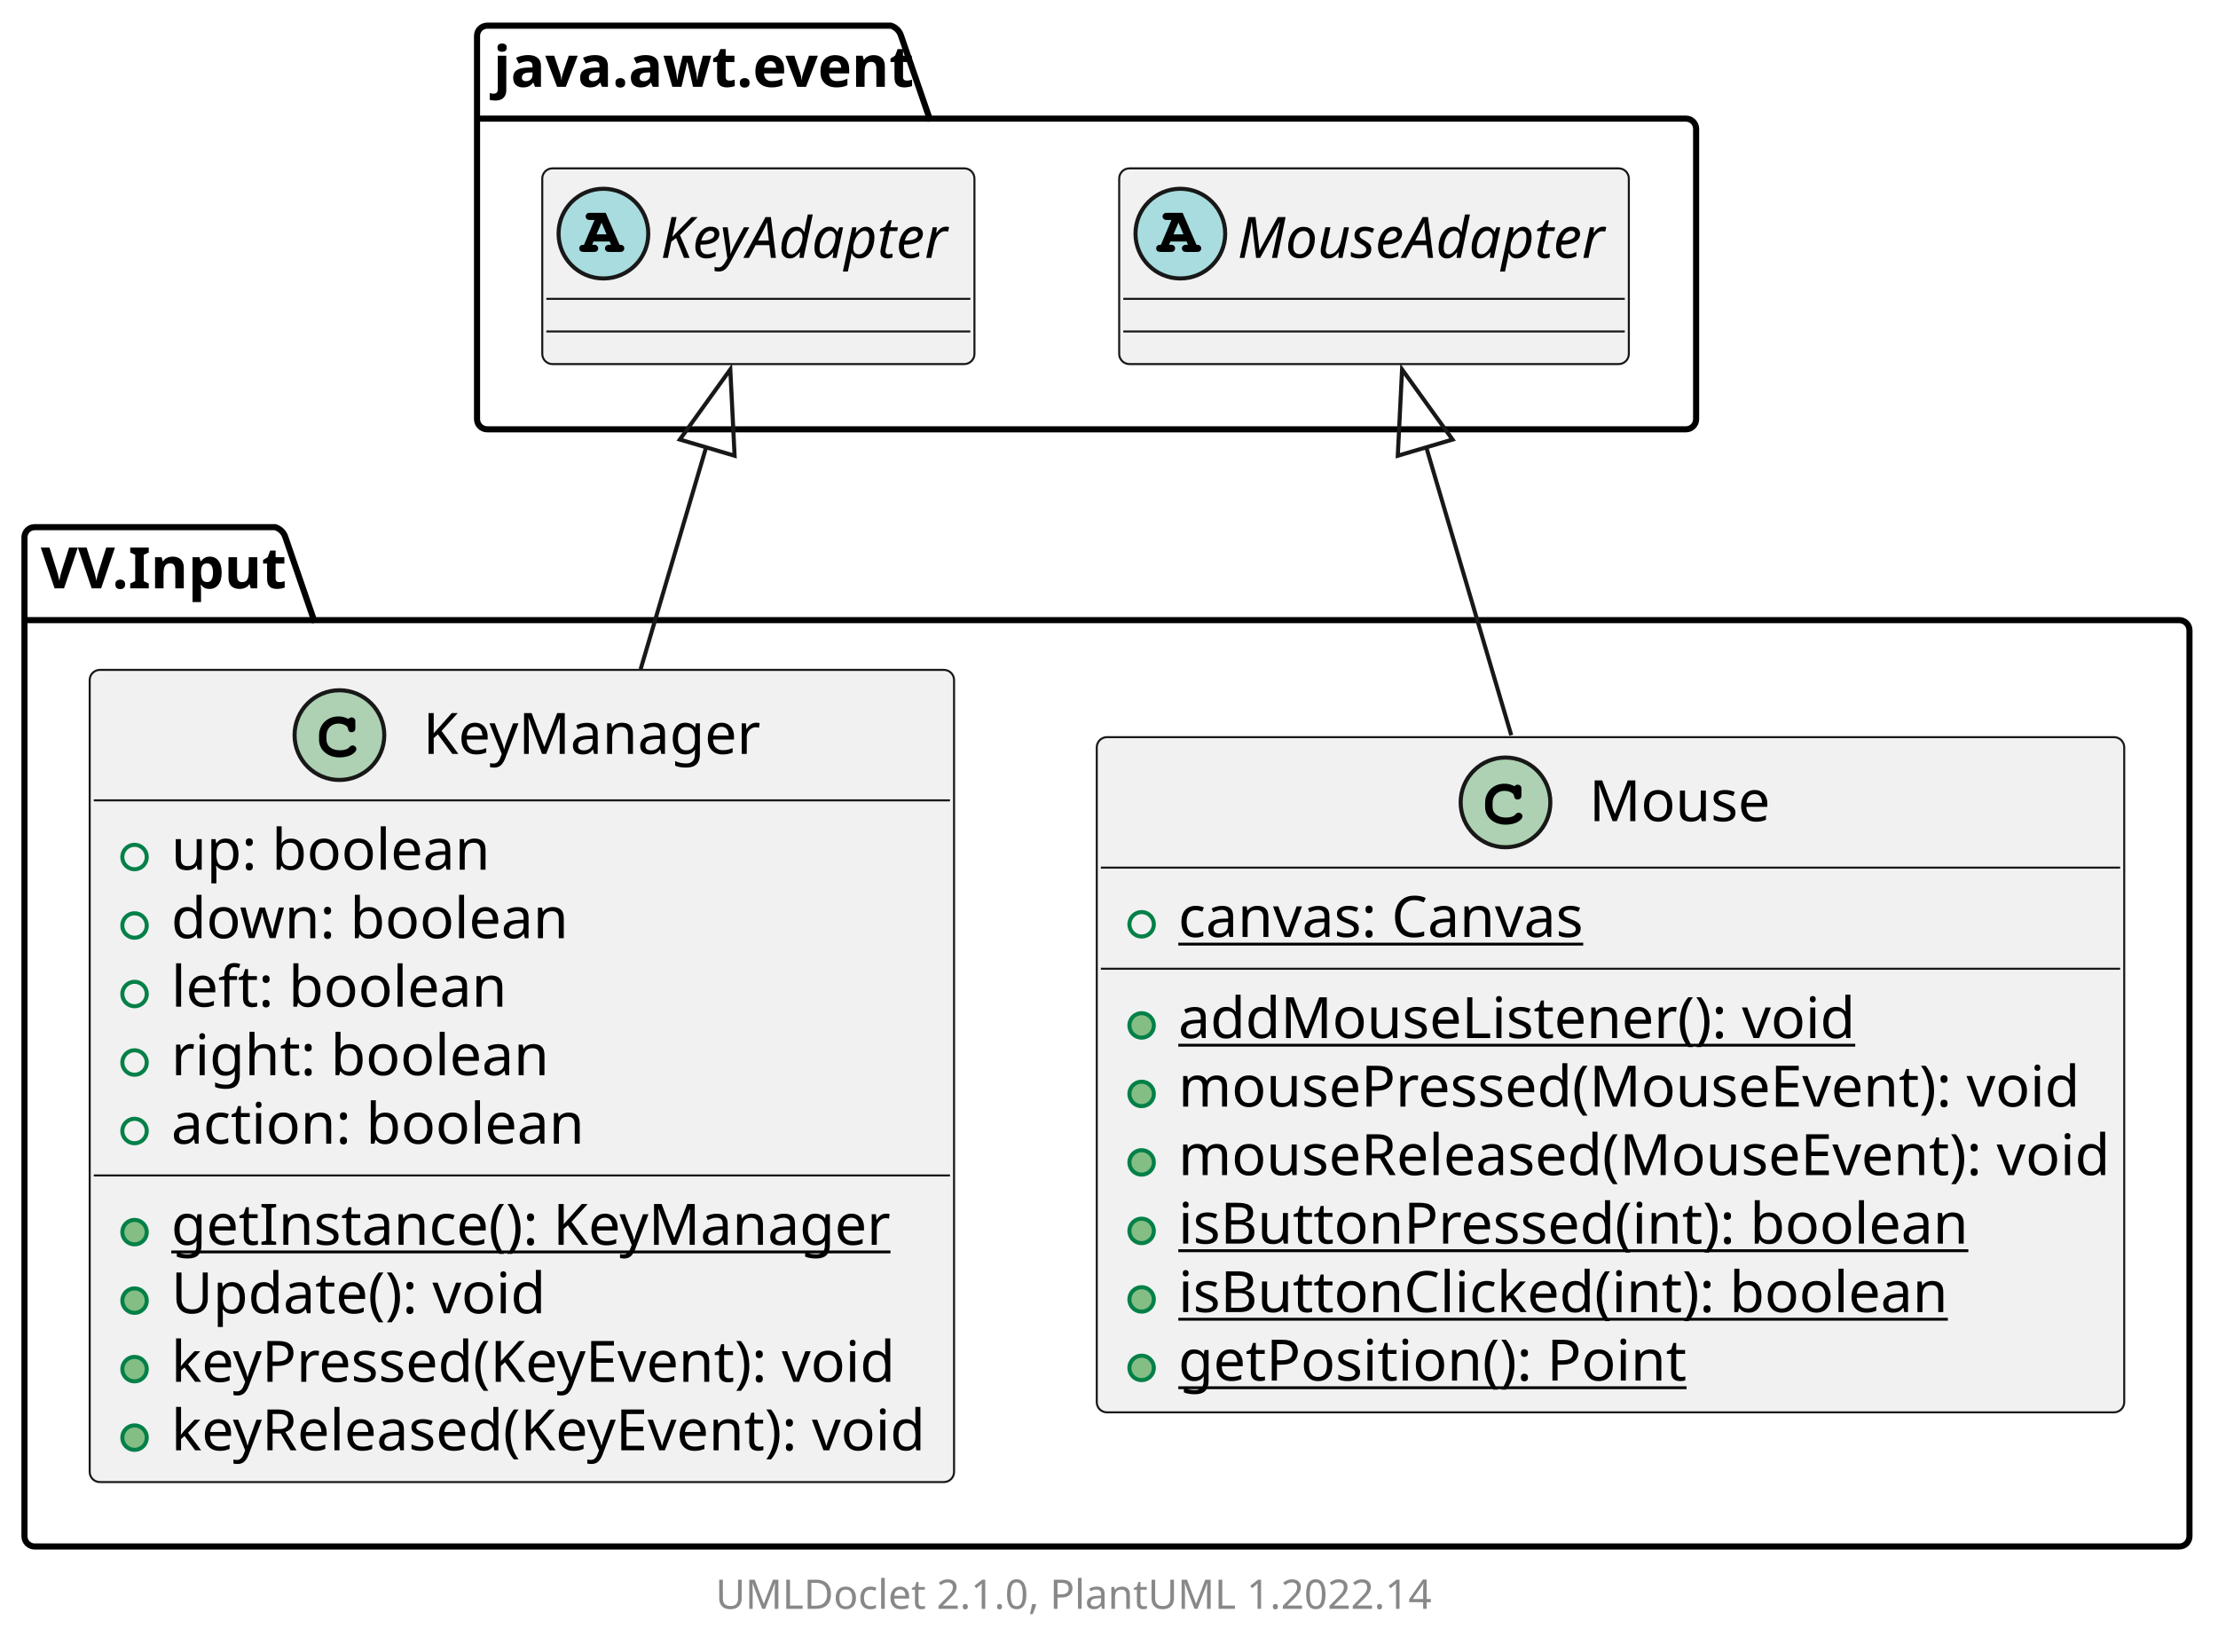
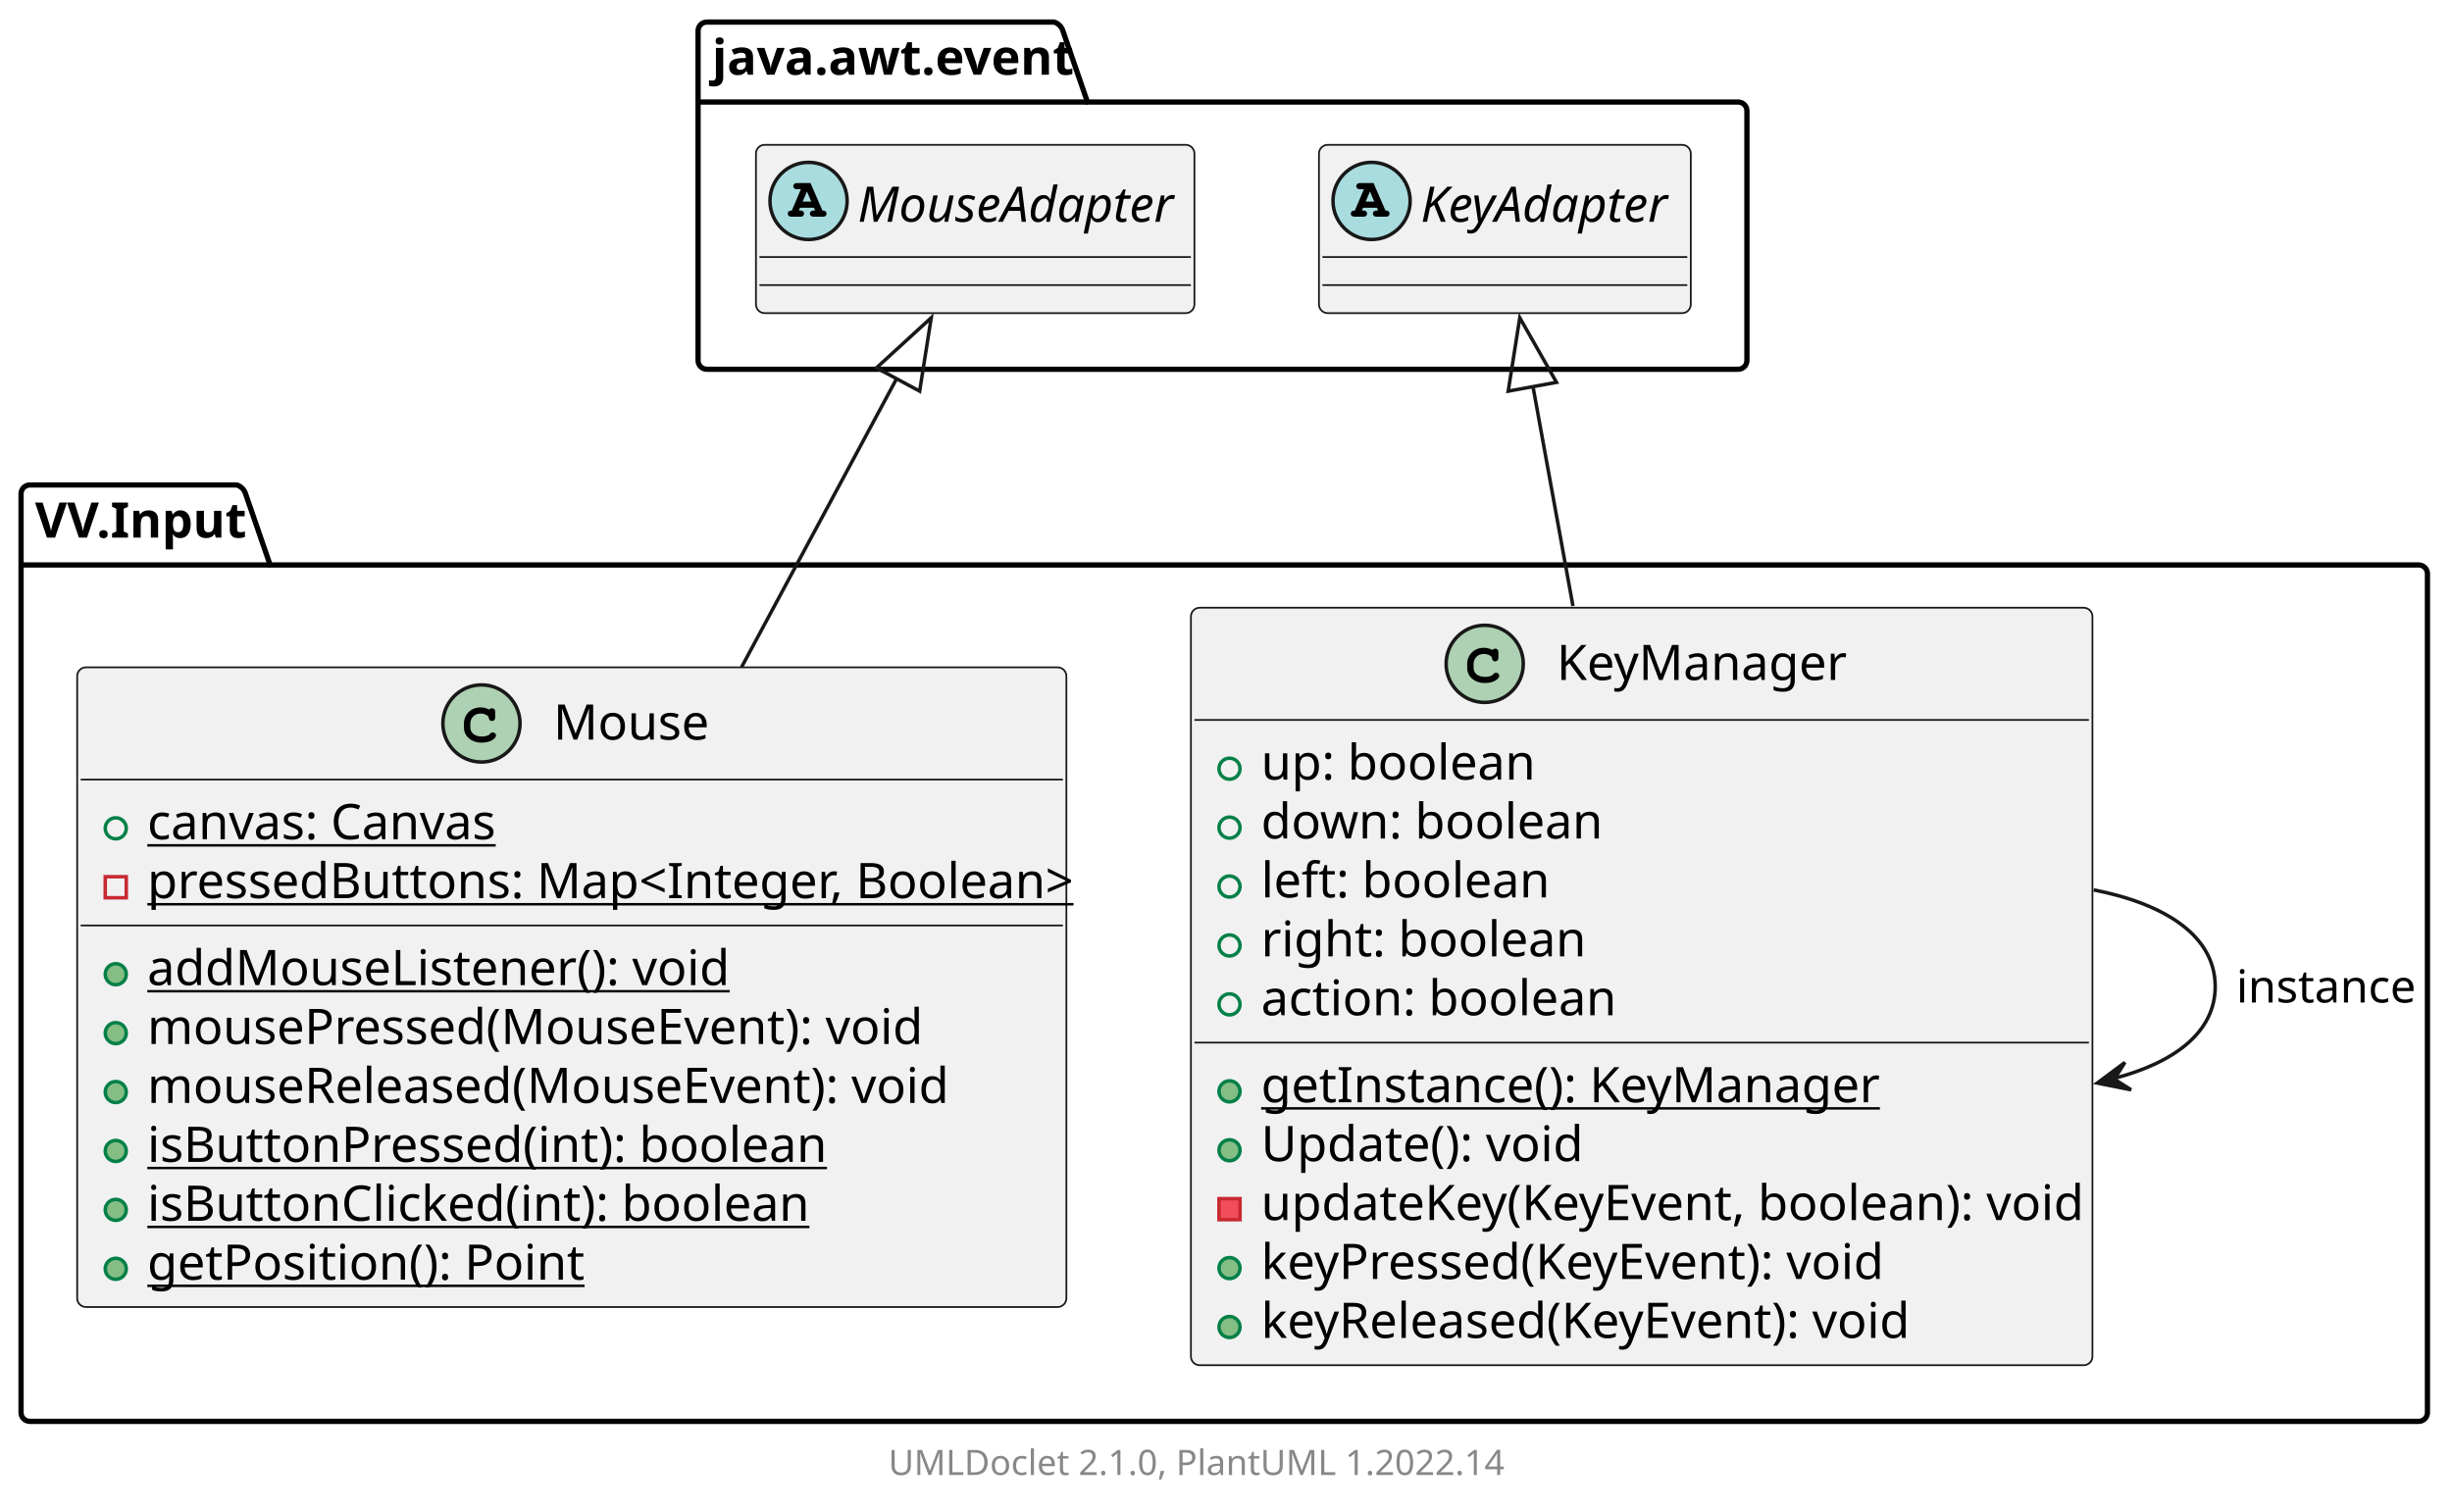
- <svg xmlns="http://www.w3.org/2000/svg" xmlns:xlink="http://www.w3.org/1999/xlink" contentStyleType="text/css" height="405px" preserveAspectRatio="none" style="width:544px;height:405px;background:#FFFFFF;" version="1.1" viewBox="0 0 544 405" width="544px" zoomAndPan="magnify">
+ <svg xmlns="http://www.w3.org/2000/svg" xmlns:xlink="http://www.w3.org/1999/xlink" contentStyleType="text/css" height="431px" preserveAspectRatio="none" style="width:699px;height:431px;background:#FFFFFF;" version="1.1" viewBox="0 0 699 431" width="699px" zoomAndPan="magnify">
  <defs />
  <g>
    <g id="cluster_VV.Input">
-       <path d="M8.5,129.294 L67.5,129.294 A3.75,3.75 0 0 1 70,131.794 L77,152.094 L534.5,152.094 A2.5,2.5 0 0 1 537,154.594 L537,376.794 A2.5,2.5 0 0 1 534.5,379.294 L8.5,379.294 A2.5,2.5 0 0 1 6,376.794 L6,131.794 A2.5,2.5 0 0 1 8.5,129.294 " fill="none" style="stroke:#000000;stroke-width:1.5;" />
-       <line style="stroke:#000000;stroke-width:1.5;" x1="6" x2="77" y1="152.094" y2="152.094" />
-       <text fill="#000000" font-family="sans-serif" font-size="14" font-weight="bold" lengthAdjust="spacing" textLength="58" x="10" y="144.3">VV.Input</text>
+       <path d="M8.5,138.294 L67.5,138.294 A3.75,3.75 0 0 1 70,140.794 L77,161.094 L689.5,161.094 A2.5,2.5 0 0 1 692,163.594 L692,402.794 A2.5,2.5 0 0 1 689.5,405.294 L8.5,405.294 A2.5,2.5 0 0 1 6,402.794 L6,140.794 A2.5,2.5 0 0 1 8.5,138.294 " fill="none" style="stroke:#000000;stroke-width:1.5;" />
+       <line style="stroke:#000000;stroke-width:1.5;" x1="6" x2="77" y1="161.094" y2="161.094" />
+       <text fill="#000000" font-family="sans-serif" font-size="14" font-weight="bold" lengthAdjust="spacing" textLength="58" x="10" y="153.3">VV.Input</text>
    </g>
    <g id="cluster_java.awt.event">
-       <path d="M119.5,6.294 L218.5,6.294 A3.75,3.75 0 0 1 221,8.794 L228,29.094 L413.5,29.094 A2.5,2.5 0 0 1 416,31.594 L416,102.794 A2.5,2.5 0 0 1 413.5,105.294 L119.5,105.294 A2.5,2.5 0 0 1 117,102.794 L117,8.794 A2.5,2.5 0 0 1 119.5,6.294 " fill="none" style="stroke:#000000;stroke-width:1.5;" />
-       <line style="stroke:#000000;stroke-width:1.5;" x1="117" x2="228" y1="29.094" y2="29.094" />
-       <text fill="#000000" font-family="sans-serif" font-size="14" font-weight="bold" lengthAdjust="spacing" textLength="98" x="121" y="21.3">java.awt.event</text>
+       <path d="M201.5,6.294 L300.5,6.294 A3.75,3.75 0 0 1 303,8.794 L310,29.094 L495.5,29.094 A2.5,2.5 0 0 1 498,31.594 L498,102.794 A2.5,2.5 0 0 1 495.5,105.294 L201.5,105.294 A2.5,2.5 0 0 1 199,102.794 L199,8.794 A2.5,2.5 0 0 1 201.5,6.294 " fill="none" style="stroke:#000000;stroke-width:1.5;" />
+       <line style="stroke:#000000;stroke-width:1.5;" x1="199" x2="310" y1="29.094" y2="29.094" />
+       <text fill="#000000" font-family="sans-serif" font-size="14" font-weight="bold" lengthAdjust="spacing" textLength="98" x="203" y="21.3">java.awt.event</text>
    </g>
    <a href="Mouse.html" target="_top" title="Mouse.html" xlink:actuate="onRequest" xlink:href="Mouse.html" xlink:show="new" xlink:title="Mouse.html" xlink:type="simple">
      <g id="elem_VV.Input.Mouse">
-         <rect codeLine="3" fill="#F1F1F1" height="165.6" id="VV.Input.Mouse" rx="2.5" ry="2.5" style="stroke:#181818;stroke-width:0.5;" width="252" x="269" y="180.794" />
-         <ellipse cx="369.25" cy="196.794" fill="#ADD1B2" rx="11" ry="11" style="stroke:#181818;stroke-width:1.0;" />
-         <path d="M364.25,197.95 C364.25,200.45 366.391,202.263 369.312,202.263 C370.547,202.263 371.719,201.966 372.469,201.45 C373.078,201.028 373.406,200.607 373.406,200.2 C373.406,199.732 372.984,199.325 372.484,199.325 C372.25,199.325 372.031,199.403 371.828,199.607 C371.391,200.044 371.391,200.044 371.219,200.138 C370.766,200.372 370.125,200.513 369.359,200.513 C367.359,200.513 366.078,199.497 366.078,197.919 L366.078,196.872 C366.078,195.169 367.297,193.966 369,193.966 C369.578,193.966 370.156,194.107 370.625,194.357 C371.094,194.622 371.266,194.81 371.328,195.169 C371.453,195.841 371.703,196.091 372.234,196.091 C372.516,196.091 372.797,195.95 372.984,195.732 C373.109,195.56 373.156,195.388 373.156,194.95 L373.156,193.591 C373.156,193.169 373.141,193.028 373.016,192.857 C372.844,192.607 372.562,192.45 372.234,192.45 C371.922,192.45 371.719,192.56 371.5,192.825 C370.328,192.325 369.891,192.216 368.938,192.216 C366.266,192.216 364.25,194.232 364.25,196.857 L364.25,197.95 Z " fill="#000000" />
-         <text fill="#000000" font-family="sans-serif" font-size="14" lengthAdjust="spacing" textLength="43" x="389.75" y="201.4">Mouse</text>
-         <line style="stroke:#181818;stroke-width:0.5;" x1="270" x2="520" y1="212.794" y2="212.794" />
-         <ellipse cx="280" cy="226.694" fill="none" rx="3" ry="3" style="stroke:#038048;stroke-width:1.0;" />
-         <text fill="#000000" font-family="sans-serif" font-size="14" lengthAdjust="spacing" text-decoration="underline" textLength="101" x="289" y="229.8">canvas: Canvas</text>
-         <line style="stroke:#181818;stroke-width:0.5;" x1="270" x2="520" y1="237.594" y2="237.594" />
-         <ellipse cx="280" cy="251.494" fill="#84BE84" rx="3" ry="3" style="stroke:#038048;stroke-width:1.0;" />
-         <text fill="#000000" font-family="sans-serif" font-size="14" lengthAdjust="spacing" text-decoration="underline" textLength="162" x="289" y="254.6">addMouseListener(): void</text>
-         <ellipse cx="280" cy="268.294" fill="#84BE84" rx="3" ry="3" style="stroke:#038048;stroke-width:1.0;" />
-         <text fill="#000000" font-family="sans-serif" font-size="14" lengthAdjust="spacing" textLength="218" x="289" y="271.4">mousePressed(MouseEvent): void</text>
-         <ellipse cx="280" cy="285.094" fill="#84BE84" rx="3" ry="3" style="stroke:#038048;stroke-width:1.0;" />
-         <text fill="#000000" font-family="sans-serif" font-size="14" lengthAdjust="spacing" textLength="226" x="289" y="288.2">mouseReleased(MouseEvent): void</text>
-         <ellipse cx="280" cy="301.894" fill="#84BE84" rx="3" ry="3" style="stroke:#038048;stroke-width:1.0;" />
-         <text fill="#000000" font-family="sans-serif" font-size="14" lengthAdjust="spacing" text-decoration="underline" textLength="187" x="289" y="305">isButtonPressed(int): boolean</text>
-         <ellipse cx="280" cy="318.694" fill="#84BE84" rx="3" ry="3" style="stroke:#038048;stroke-width:1.0;" />
-         <text fill="#000000" font-family="sans-serif" font-size="14" lengthAdjust="spacing" text-decoration="underline" textLength="181" x="289" y="321.8">isButtonClicked(int): boolean</text>
-         <ellipse cx="280" cy="335.493" fill="#84BE84" rx="3" ry="3" style="stroke:#038048;stroke-width:1.0;" />
-         <text fill="#000000" font-family="sans-serif" font-size="14" lengthAdjust="spacing" text-decoration="underline" textLength="120" x="289" y="338.599">getPosition(): Point</text>
+         <rect codeLine="3" fill="#F1F1F1" height="182.399" id="VV.Input.Mouse" rx="2.5" ry="2.5" style="stroke:#181818;stroke-width:0.5;" width="282" x="22" y="190.294" />
+         <ellipse cx="137.25" cy="206.294" fill="#ADD1B2" rx="11" ry="11" style="stroke:#181818;stroke-width:1.0;" />
+         <path d="M132.25,207.45 C132.25,209.95 134.391,211.763 137.312,211.763 C138.547,211.763 139.719,211.466 140.469,210.95 C141.078,210.528 141.406,210.107 141.406,209.7 C141.406,209.232 140.984,208.825 140.484,208.825 C140.25,208.825 140.031,208.903 139.828,209.107 C139.391,209.544 139.391,209.544 139.219,209.638 C138.766,209.872 138.125,210.013 137.359,210.013 C135.359,210.013 134.078,208.997 134.078,207.419 L134.078,206.372 C134.078,204.669 135.297,203.466 137,203.466 C137.578,203.466 138.156,203.607 138.625,203.857 C139.094,204.122 139.266,204.31 139.328,204.669 C139.453,205.341 139.703,205.591 140.234,205.591 C140.516,205.591 140.797,205.45 140.984,205.232 C141.109,205.06 141.156,204.888 141.156,204.45 L141.156,203.091 C141.156,202.669 141.141,202.528 141.016,202.357 C140.844,202.107 140.562,201.95 140.234,201.95 C139.922,201.95 139.719,202.06 139.5,202.325 C138.328,201.825 137.891,201.716 136.938,201.716 C134.266,201.716 132.25,203.732 132.25,206.357 L132.25,207.45 Z " fill="#000000" />
+         <text fill="#000000" font-family="sans-serif" font-size="14" lengthAdjust="spacing" textLength="43" x="157.75" y="210.9">Mouse</text>
+         <line style="stroke:#181818;stroke-width:0.5;" x1="23" x2="303" y1="222.294" y2="222.294" />
+         <ellipse cx="33" cy="236.194" fill="none" rx="3" ry="3" style="stroke:#038048;stroke-width:1.0;" />
+         <text fill="#000000" font-family="sans-serif" font-size="14" lengthAdjust="spacing" text-decoration="underline" textLength="101" x="42" y="239.3">canvas: Canvas</text>
+         <rect fill="none" height="6" style="stroke:#C82930;stroke-width:1.0;" width="6" x="30" y="249.994" />
+         <text fill="#000000" font-family="sans-serif" font-size="14" lengthAdjust="spacing" text-decoration="underline" textLength="256" x="42" y="256.1">pressedButtons: Map&lt;Integer, Boolean&gt;</text>
+         <line style="stroke:#181818;stroke-width:0.5;" x1="23" x2="303" y1="263.894" y2="263.894" />
+         <ellipse cx="33" cy="277.794" fill="#84BE84" rx="3" ry="3" style="stroke:#038048;stroke-width:1.0;" />
+         <text fill="#000000" font-family="sans-serif" font-size="14" lengthAdjust="spacing" text-decoration="underline" textLength="162" x="42" y="280.9">addMouseListener(): void</text>
+         <ellipse cx="33" cy="294.594" fill="#84BE84" rx="3" ry="3" style="stroke:#038048;stroke-width:1.0;" />
+         <text fill="#000000" font-family="sans-serif" font-size="14" lengthAdjust="spacing" textLength="218" x="42" y="297.7">mousePressed(MouseEvent): void</text>
+         <ellipse cx="33" cy="311.394" fill="#84BE84" rx="3" ry="3" style="stroke:#038048;stroke-width:1.0;" />
+         <text fill="#000000" font-family="sans-serif" font-size="14" lengthAdjust="spacing" textLength="226" x="42" y="314.5">mouseReleased(MouseEvent): void</text>
+         <ellipse cx="33" cy="328.194" fill="#84BE84" rx="3" ry="3" style="stroke:#038048;stroke-width:1.0;" />
+         <text fill="#000000" font-family="sans-serif" font-size="14" lengthAdjust="spacing" text-decoration="underline" textLength="187" x="42" y="331.3">isButtonPressed(int): boolean</text>
+         <ellipse cx="33" cy="344.993" fill="#84BE84" rx="3" ry="3" style="stroke:#038048;stroke-width:1.0;" />
+         <text fill="#000000" font-family="sans-serif" font-size="14" lengthAdjust="spacing" text-decoration="underline" textLength="181" x="42" y="348.099">isButtonClicked(int): boolean</text>
+         <ellipse cx="33" cy="361.793" fill="#84BE84" rx="3" ry="3" style="stroke:#038048;stroke-width:1.0;" />
+         <text fill="#000000" font-family="sans-serif" font-size="14" lengthAdjust="spacing" text-decoration="underline" textLength="120" x="42" y="364.899">getPosition(): Point</text>
      </g>
    </a>
    <a href="KeyManager.html" target="_top" title="KeyManager.html" xlink:actuate="onRequest" xlink:href="KeyManager.html" xlink:show="new" xlink:title="KeyManager.html" xlink:type="simple">
      <g id="elem_VV.Input.KeyManager">
-         <rect codeLine="13" fill="#F1F1F1" height="199.199" id="VV.Input.KeyManager" rx="2.5" ry="2.5" style="stroke:#181818;stroke-width:0.5;" width="212" x="22" y="164.294" />
-         <ellipse cx="83.25" cy="180.294" fill="#ADD1B2" rx="11" ry="11" style="stroke:#181818;stroke-width:1.0;" />
-         <path d="M78.25,181.45 C78.25,183.95 80.391,185.763 83.312,185.763 C84.547,185.763 85.719,185.466 86.469,184.95 C87.078,184.528 87.406,184.107 87.406,183.7 C87.406,183.232 86.984,182.825 86.484,182.825 C86.25,182.825 86.031,182.903 85.828,183.107 C85.391,183.544 85.391,183.544 85.219,183.638 C84.766,183.872 84.125,184.013 83.359,184.013 C81.359,184.013 80.078,182.997 80.078,181.419 L80.078,180.372 C80.078,178.669 81.297,177.466 83,177.466 C83.578,177.466 84.156,177.607 84.625,177.857 C85.094,178.122 85.266,178.31 85.328,178.669 C85.453,179.341 85.703,179.591 86.234,179.591 C86.516,179.591 86.797,179.45 86.984,179.232 C87.109,179.06 87.156,178.888 87.156,178.45 L87.156,177.091 C87.156,176.669 87.141,176.528 87.016,176.357 C86.844,176.107 86.562,175.95 86.234,175.95 C85.922,175.95 85.719,176.06 85.5,176.325 C84.328,175.825 83.891,175.716 82.938,175.716 C80.266,175.716 78.25,177.732 78.25,180.357 L78.25,181.45 Z " fill="#000000" />
-         <text fill="#000000" font-family="sans-serif" font-size="14" lengthAdjust="spacing" textLength="81" x="103.75" y="184.9">KeyManager</text>
-         <line style="stroke:#181818;stroke-width:0.5;" x1="23" x2="233" y1="196.294" y2="196.294" />
-         <ellipse cx="33" cy="210.194" fill="none" rx="3" ry="3" style="stroke:#038048;stroke-width:1.0;" />
-         <text fill="#000000" font-family="sans-serif" font-size="14" lengthAdjust="spacing" textLength="75" x="42" y="213.3">up: boolean</text>
-         <ellipse cx="33" cy="226.994" fill="none" rx="3" ry="3" style="stroke:#038048;stroke-width:1.0;" />
-         <text fill="#000000" font-family="sans-serif" font-size="14" lengthAdjust="spacing" textLength="93" x="42" y="230.1">down: boolean</text>
-         <ellipse cx="33" cy="243.794" fill="none" rx="3" ry="3" style="stroke:#038048;stroke-width:1.0;" />
-         <text fill="#000000" font-family="sans-serif" font-size="14" lengthAdjust="spacing" textLength="78" x="42" y="246.9">left: boolean</text>
-         <ellipse cx="33" cy="260.594" fill="none" rx="3" ry="3" style="stroke:#038048;stroke-width:1.0;" />
-         <text fill="#000000" font-family="sans-serif" font-size="14" lengthAdjust="spacing" textLength="87" x="42" y="263.7">right: boolean</text>
-         <ellipse cx="33" cy="277.394" fill="none" rx="3" ry="3" style="stroke:#038048;stroke-width:1.0;" />
-         <text fill="#000000" font-family="sans-serif" font-size="14" lengthAdjust="spacing" textLength="97" x="42" y="280.5">action: boolean</text>
-         <line style="stroke:#181818;stroke-width:0.5;" x1="23" x2="233" y1="288.294" y2="288.294" />
-         <ellipse cx="33" cy="302.194" fill="#84BE84" rx="3" ry="3" style="stroke:#038048;stroke-width:1.0;" />
-         <text fill="#000000" font-family="sans-serif" font-size="14" lengthAdjust="spacing" text-decoration="underline" textLength="173" x="42" y="305.3">getInstance(): KeyManager</text>
-         <ellipse cx="33" cy="318.993" fill="#84BE84" rx="3" ry="3" style="stroke:#038048;stroke-width:1.0;" />
-         <text fill="#000000" font-family="sans-serif" font-size="14" lengthAdjust="spacing" textLength="90" x="42" y="322.099">Update(): void</text>
-         <ellipse cx="33" cy="335.793" fill="#84BE84" rx="3" ry="3" style="stroke:#038048;stroke-width:1.0;" />
-         <text fill="#000000" font-family="sans-serif" font-size="14" lengthAdjust="spacing" textLength="178" x="42" y="338.899">keyPressed(KeyEvent): void</text>
-         <ellipse cx="33" cy="352.593" fill="#84BE84" rx="3" ry="3" style="stroke:#038048;stroke-width:1.0;" />
-         <text fill="#000000" font-family="sans-serif" font-size="14" lengthAdjust="spacing" textLength="186" x="42" y="355.699">keyReleased(KeyEvent): void</text>
+         <rect codeLine="14" fill="#F1F1F1" height="215.999" id="VV.Input.KeyManager" rx="2.5" ry="2.5" style="stroke:#181818;stroke-width:0.5;" width="257" x="339.5" y="173.294" />
+         <ellipse cx="423.25" cy="189.294" fill="#ADD1B2" rx="11" ry="11" style="stroke:#181818;stroke-width:1.0;" />
+         <path d="M418.25,190.45 C418.25,192.95 420.391,194.763 423.312,194.763 C424.547,194.763 425.719,194.466 426.469,193.95 C427.078,193.528 427.406,193.107 427.406,192.7 C427.406,192.232 426.984,191.825 426.484,191.825 C426.25,191.825 426.031,191.903 425.828,192.107 C425.391,192.544 425.391,192.544 425.219,192.638 C424.766,192.872 424.125,193.013 423.359,193.013 C421.359,193.013 420.078,191.997 420.078,190.419 L420.078,189.372 C420.078,187.669 421.297,186.466 423,186.466 C423.578,186.466 424.156,186.607 424.625,186.857 C425.094,187.122 425.266,187.31 425.328,187.669 C425.453,188.341 425.703,188.591 426.234,188.591 C426.516,188.591 426.797,188.45 426.984,188.232 C427.109,188.06 427.156,187.888 427.156,187.45 L427.156,186.091 C427.156,185.669 427.141,185.528 427.016,185.357 C426.844,185.107 426.562,184.95 426.234,184.95 C425.922,184.95 425.719,185.06 425.5,185.325 C424.328,184.825 423.891,184.716 422.938,184.716 C420.266,184.716 418.25,186.732 418.25,189.357 L418.25,190.45 Z " fill="#000000" />
+         <text fill="#000000" font-family="sans-serif" font-size="14" lengthAdjust="spacing" textLength="81" x="443.75" y="193.9">KeyManager</text>
+         <line style="stroke:#181818;stroke-width:0.5;" x1="340.5" x2="595.5" y1="205.294" y2="205.294" />
+         <ellipse cx="350.5" cy="219.194" fill="none" rx="3" ry="3" style="stroke:#038048;stroke-width:1.0;" />
+         <text fill="#000000" font-family="sans-serif" font-size="14" lengthAdjust="spacing" textLength="75" x="359.5" y="222.3">up: boolean</text>
+         <ellipse cx="350.5" cy="235.994" fill="none" rx="3" ry="3" style="stroke:#038048;stroke-width:1.0;" />
+         <text fill="#000000" font-family="sans-serif" font-size="14" lengthAdjust="spacing" textLength="93" x="359.5" y="239.1">down: boolean</text>
+         <ellipse cx="350.5" cy="252.794" fill="none" rx="3" ry="3" style="stroke:#038048;stroke-width:1.0;" />
+         <text fill="#000000" font-family="sans-serif" font-size="14" lengthAdjust="spacing" textLength="78" x="359.5" y="255.9">left: boolean</text>
+         <ellipse cx="350.5" cy="269.594" fill="none" rx="3" ry="3" style="stroke:#038048;stroke-width:1.0;" />
+         <text fill="#000000" font-family="sans-serif" font-size="14" lengthAdjust="spacing" textLength="87" x="359.5" y="272.7">right: boolean</text>
+         <ellipse cx="350.5" cy="286.394" fill="none" rx="3" ry="3" style="stroke:#038048;stroke-width:1.0;" />
+         <text fill="#000000" font-family="sans-serif" font-size="14" lengthAdjust="spacing" textLength="97" x="359.5" y="289.5">action: boolean</text>
+         <line style="stroke:#181818;stroke-width:0.5;" x1="340.5" x2="595.5" y1="297.294" y2="297.294" />
+         <ellipse cx="350.5" cy="311.194" fill="#84BE84" rx="3" ry="3" style="stroke:#038048;stroke-width:1.0;" />
+         <text fill="#000000" font-family="sans-serif" font-size="14" lengthAdjust="spacing" text-decoration="underline" textLength="173" x="359.5" y="314.3">getInstance(): KeyManager</text>
+         <ellipse cx="350.5" cy="327.993" fill="#84BE84" rx="3" ry="3" style="stroke:#038048;stroke-width:1.0;" />
+         <text fill="#000000" font-family="sans-serif" font-size="14" lengthAdjust="spacing" textLength="90" x="359.5" y="331.099">Update(): void</text>
+         <rect fill="#F24D5C" height="6" style="stroke:#C82930;stroke-width:1.0;" width="6" x="347.5" y="341.793" />
+         <text fill="#000000" font-family="sans-serif" font-size="14" lengthAdjust="spacing" textLength="231" x="359.5" y="347.899">updateKey(KeyEvent, boolean): void</text>
+         <ellipse cx="350.5" cy="361.593" fill="#84BE84" rx="3" ry="3" style="stroke:#038048;stroke-width:1.0;" />
+         <text fill="#000000" font-family="sans-serif" font-size="14" lengthAdjust="spacing" textLength="178" x="359.5" y="364.699">keyPressed(KeyEvent): void</text>
+         <ellipse cx="350.5" cy="378.393" fill="#84BE84" rx="3" ry="3" style="stroke:#038048;stroke-width:1.0;" />
+         <text fill="#000000" font-family="sans-serif" font-size="14" lengthAdjust="spacing" textLength="186" x="359.5" y="381.499">keyReleased(KeyEvent): void</text>
      </g>
    </a>
    <g id="elem_java.awt.event.MouseAdapter">
-       <rect codeLine="30" fill="#F1F1F1" height="48" id="java.awt.event.MouseAdapter" rx="2.5" ry="2.5" style="stroke:#181818;stroke-width:0.5;" width="125" x="274.5" y="41.294" />
-       <ellipse cx="289.5" cy="57.294" fill="#A9DCDF" rx="11" ry="11" style="stroke:#181818;stroke-width:1.0;" />
-       <path d="M291.031,59.231 L291.359,60.028 L291.078,60.028 C290.625,60.028 290.5,60.06 290.328,60.169 C290.047,60.31 289.875,60.606 289.875,60.903 C289.875,61.2 290.016,61.45 290.25,61.622 C290.422,61.747 290.656,61.794 291.078,61.794 L293.438,61.794 C293.797,61.794 294.047,61.763 294.188,61.669 C294.453,61.528 294.625,61.216 294.625,60.903 C294.625,60.638 294.484,60.372 294.25,60.2 C294.062,60.075 293.906,60.044 293.453,60.028 L290.062,52.2 L286.344,52.2 C285.891,52.2 285.75,52.216 285.578,52.325 C285.312,52.497 285.141,52.778 285.141,53.075 C285.141,53.356 285.281,53.622 285.531,53.794 C285.703,53.919 285.891,53.95 286.344,53.95 L287.312,53.95 L284.734,60.028 C283.984,60.028 283.578,60.325 283.578,60.903 C283.578,61.513 283.969,61.794 284.766,61.794 L287.031,61.794 C287.391,61.794 287.641,61.763 287.781,61.669 C288.047,61.513 288.219,61.216 288.219,60.903 C288.219,60.638 288.078,60.372 287.844,60.2 C287.656,60.06 287.5,60.028 287.031,60.028 L286.734,60.028 L287.078,59.231 L291.031,59.231 Z M290.266,57.481 L287.812,57.481 L289.047,54.606 L290.266,57.481 Z " fill="#000000" />
-       <text fill="#000000" font-family="sans-serif" font-size="14" font-style="italic" lengthAdjust="spacing" textLength="93" x="303.5" y="63.244">MouseAdapter</text>
-       <line style="stroke:#181818;stroke-width:0.5;" x1="275.5" x2="398.5" y1="73.294" y2="73.294" />
-       <line style="stroke:#181818;stroke-width:0.5;" x1="275.5" x2="398.5" y1="81.294" y2="81.294" />
+       <rect codeLine="33" fill="#F1F1F1" height="48" id="java.awt.event.MouseAdapter" rx="2.5" ry="2.5" style="stroke:#181818;stroke-width:0.5;" width="125" x="215.5" y="41.294" />
+       <ellipse cx="230.5" cy="57.294" fill="#A9DCDF" rx="11" ry="11" style="stroke:#181818;stroke-width:1.0;" />
+       <path d="M232.031,59.231 L232.359,60.028 L232.078,60.028 C231.625,60.028 231.5,60.06 231.328,60.169 C231.047,60.31 230.875,60.606 230.875,60.903 C230.875,61.2 231.016,61.45 231.25,61.622 C231.422,61.747 231.656,61.794 232.078,61.794 L234.438,61.794 C234.797,61.794 235.047,61.763 235.188,61.669 C235.453,61.528 235.625,61.216 235.625,60.903 C235.625,60.638 235.484,60.372 235.25,60.2 C235.062,60.075 234.906,60.044 234.453,60.028 L231.062,52.2 L227.344,52.2 C226.891,52.2 226.75,52.216 226.578,52.325 C226.312,52.497 226.141,52.778 226.141,53.075 C226.141,53.356 226.281,53.622 226.531,53.794 C226.703,53.919 226.891,53.95 227.344,53.95 L228.312,53.95 L225.734,60.028 C224.984,60.028 224.578,60.325 224.578,60.903 C224.578,61.513 224.969,61.794 225.766,61.794 L228.031,61.794 C228.391,61.794 228.641,61.763 228.781,61.669 C229.047,61.513 229.219,61.216 229.219,60.903 C229.219,60.638 229.078,60.372 228.844,60.2 C228.656,60.06 228.5,60.028 228.031,60.028 L227.734,60.028 L228.078,59.231 L232.031,59.231 Z M231.266,57.481 L228.812,57.481 L230.047,54.606 L231.266,57.481 Z " fill="#000000" />
+       <text fill="#000000" font-family="sans-serif" font-size="14" font-style="italic" lengthAdjust="spacing" textLength="93" x="244.5" y="63.244">MouseAdapter</text>
+       <line style="stroke:#181818;stroke-width:0.5;" x1="216.5" x2="339.5" y1="73.294" y2="73.294" />
+       <line style="stroke:#181818;stroke-width:0.5;" x1="216.5" x2="339.5" y1="81.294" y2="81.294" />
    </g>
    <g id="elem_java.awt.event.KeyAdapter">
-       <rect codeLine="31" fill="#F1F1F1" height="48" id="java.awt.event.KeyAdapter" rx="2.5" ry="2.5" style="stroke:#181818;stroke-width:0.5;" width="106" x="133" y="41.294" />
-       <ellipse cx="148" cy="57.294" fill="#A9DCDF" rx="11" ry="11" style="stroke:#181818;stroke-width:1.0;" />
-       <path d="M149.531,59.231 L149.859,60.028 L149.578,60.028 C149.125,60.028 149,60.06 148.828,60.169 C148.547,60.31 148.375,60.606 148.375,60.903 C148.375,61.2 148.516,61.45 148.75,61.622 C148.922,61.747 149.156,61.794 149.578,61.794 L151.938,61.794 C152.297,61.794 152.547,61.763 152.688,61.669 C152.953,61.528 153.125,61.216 153.125,60.903 C153.125,60.638 152.984,60.372 152.75,60.2 C152.562,60.075 152.406,60.044 151.953,60.028 L148.562,52.2 L144.844,52.2 C144.391,52.2 144.25,52.216 144.078,52.325 C143.812,52.497 143.641,52.778 143.641,53.075 C143.641,53.356 143.781,53.622 144.031,53.794 C144.203,53.919 144.391,53.95 144.844,53.95 L145.812,53.95 L143.234,60.028 C142.484,60.028 142.078,60.325 142.078,60.903 C142.078,61.513 142.469,61.794 143.266,61.794 L145.531,61.794 C145.891,61.794 146.141,61.763 146.281,61.669 C146.547,61.513 146.719,61.216 146.719,60.903 C146.719,60.638 146.578,60.372 146.344,60.2 C146.156,60.06 146,60.028 145.531,60.028 L145.234,60.028 L145.578,59.231 L149.531,59.231 Z M148.766,57.481 L146.312,57.481 L147.547,54.606 L148.766,57.481 Z " fill="#000000" />
-       <text fill="#000000" font-family="sans-serif" font-size="14" font-style="italic" lengthAdjust="spacing" textLength="74" x="162" y="63.244">KeyAdapter</text>
-       <line style="stroke:#181818;stroke-width:0.5;" x1="134" x2="238" y1="73.294" y2="73.294" />
-       <line style="stroke:#181818;stroke-width:0.5;" x1="134" x2="238" y1="81.294" y2="81.294" />
+       <rect codeLine="34" fill="#F1F1F1" height="48" id="java.awt.event.KeyAdapter" rx="2.5" ry="2.5" style="stroke:#181818;stroke-width:0.5;" width="106" x="376" y="41.294" />
+       <ellipse cx="391" cy="57.294" fill="#A9DCDF" rx="11" ry="11" style="stroke:#181818;stroke-width:1.0;" />
+       <path d="M392.531,59.231 L392.859,60.028 L392.578,60.028 C392.125,60.028 392,60.06 391.828,60.169 C391.547,60.31 391.375,60.606 391.375,60.903 C391.375,61.2 391.516,61.45 391.75,61.622 C391.922,61.747 392.156,61.794 392.578,61.794 L394.938,61.794 C395.297,61.794 395.547,61.763 395.688,61.669 C395.953,61.528 396.125,61.216 396.125,60.903 C396.125,60.638 395.984,60.372 395.75,60.2 C395.562,60.075 395.406,60.044 394.953,60.028 L391.562,52.2 L387.844,52.2 C387.391,52.2 387.25,52.216 387.078,52.325 C386.812,52.497 386.641,52.778 386.641,53.075 C386.641,53.356 386.781,53.622 387.031,53.794 C387.203,53.919 387.391,53.95 387.844,53.95 L388.812,53.95 L386.234,60.028 C385.484,60.028 385.078,60.325 385.078,60.903 C385.078,61.513 385.469,61.794 386.266,61.794 L388.531,61.794 C388.891,61.794 389.141,61.763 389.281,61.669 C389.547,61.513 389.719,61.216 389.719,60.903 C389.719,60.638 389.578,60.372 389.344,60.2 C389.156,60.06 389,60.028 388.531,60.028 L388.234,60.028 L388.578,59.231 L392.531,59.231 Z M391.766,57.481 L389.312,57.481 L390.547,54.606 L391.766,57.481 Z " fill="#000000" />
+       <text fill="#000000" font-family="sans-serif" font-size="14" font-style="italic" lengthAdjust="spacing" textLength="74" x="405" y="63.244">KeyAdapter</text>
+       <line style="stroke:#181818;stroke-width:0.5;" x1="377" x2="481" y1="73.294" y2="73.294" />
+       <line style="stroke:#181818;stroke-width:0.5;" x1="377" x2="481" y1="81.294" y2="81.294" />
    </g>
    <g id="link_java.awt.event.MouseAdapter_VV.Input.Mouse">
-       <path codeLine="25" d="M349.79,109.614 C355.92,130.404 363.49,156.024 370.66,180.324 " fill="none" id="java.awt.event.MouseAdapter-backto-VV.Input.Mouse" style="stroke:#181818;stroke-width:1.0;" />
-       <polygon fill="none" points="342.83,111.774,343.88,90.604,356.26,107.804,342.83,111.774" style="stroke:#181818;stroke-width:1.0;" />
+       <path codeLine="27" d="M255.65,107.884 C243.05,131.334 226.79,161.594 211.42,190.194 " fill="none" id="java.awt.event.MouseAdapter-backto-VV.Input.Mouse" style="stroke:#181818;stroke-width:1.0;" />
+       <polygon fill="none" points="249.84,104.904,265.47,90.604,262.17,111.534,249.84,104.904" style="stroke:#181818;stroke-width:1.0;" />
    </g>
    <g id="link_java.awt.event.KeyAdapter_VV.Input.KeyManager">
-       <path codeLine="26" d="M173.22,109.604 C168.43,125.814 162.78,144.954 157.13,164.114 " fill="none" id="java.awt.event.KeyAdapter-backto-VV.Input.KeyManager" style="stroke:#181818;stroke-width:1.0;" />
-       <polygon fill="none" points="166.74,107.804,179.12,90.604,180.17,111.774,166.74,107.804" style="stroke:#181818;stroke-width:1.0;" />
+       <path codeLine="28" d="M436.99,110.124 C440.33,128.444 444.37,150.614 448.41,172.814 " fill="none" id="java.awt.event.KeyAdapter-backto-VV.Input.KeyManager" style="stroke:#181818;stroke-width:1.0;" />
+       <polygon fill="none" points="429.95,111.534,433.25,90.604,443.72,109.024,429.95,111.534" style="stroke:#181818;stroke-width:1.0;" />
    </g>
-     <text fill="#888888" font-family="sans-serif" font-size="10" lengthAdjust="spacing" textLength="179" x="175.5" y="394.584">UMLDoclet 2.1.0, PlantUML 1.2022.14</text>
+     <g id="link_VV.Input.KeyManager_VV.Input.KeyManager">
+       <path codeLine="29" d="M596.86,253.754 C617.42,257.784 631.5,266.964 631.5,281.294 C631.5,294.284 619.94,303.034 602.46,307.564 " fill="none" id="VV.Input.KeyManager-to-VV.Input.KeyManager" style="stroke:#181818;stroke-width:1.0;" />
+       <polygon fill="#181818" points="597.86,308.834,607.52,310.753,602.737,307.733,605.758,302.95,597.86,308.834" style="stroke:#181818;stroke-width:1.0;" />
+       <text fill="#000000" font-family="sans-serif" font-size="13" lengthAdjust="spacing" textLength="49" x="637.5" y="285.871">instance</text>
+     </g>
+     <text fill="#888888" font-family="sans-serif" font-size="10" lengthAdjust="spacing" textLength="179" x="253.25" y="420.584">UMLDoclet 2.1.0, PlantUML 1.2022.14</text>
  </g>
</svg>
